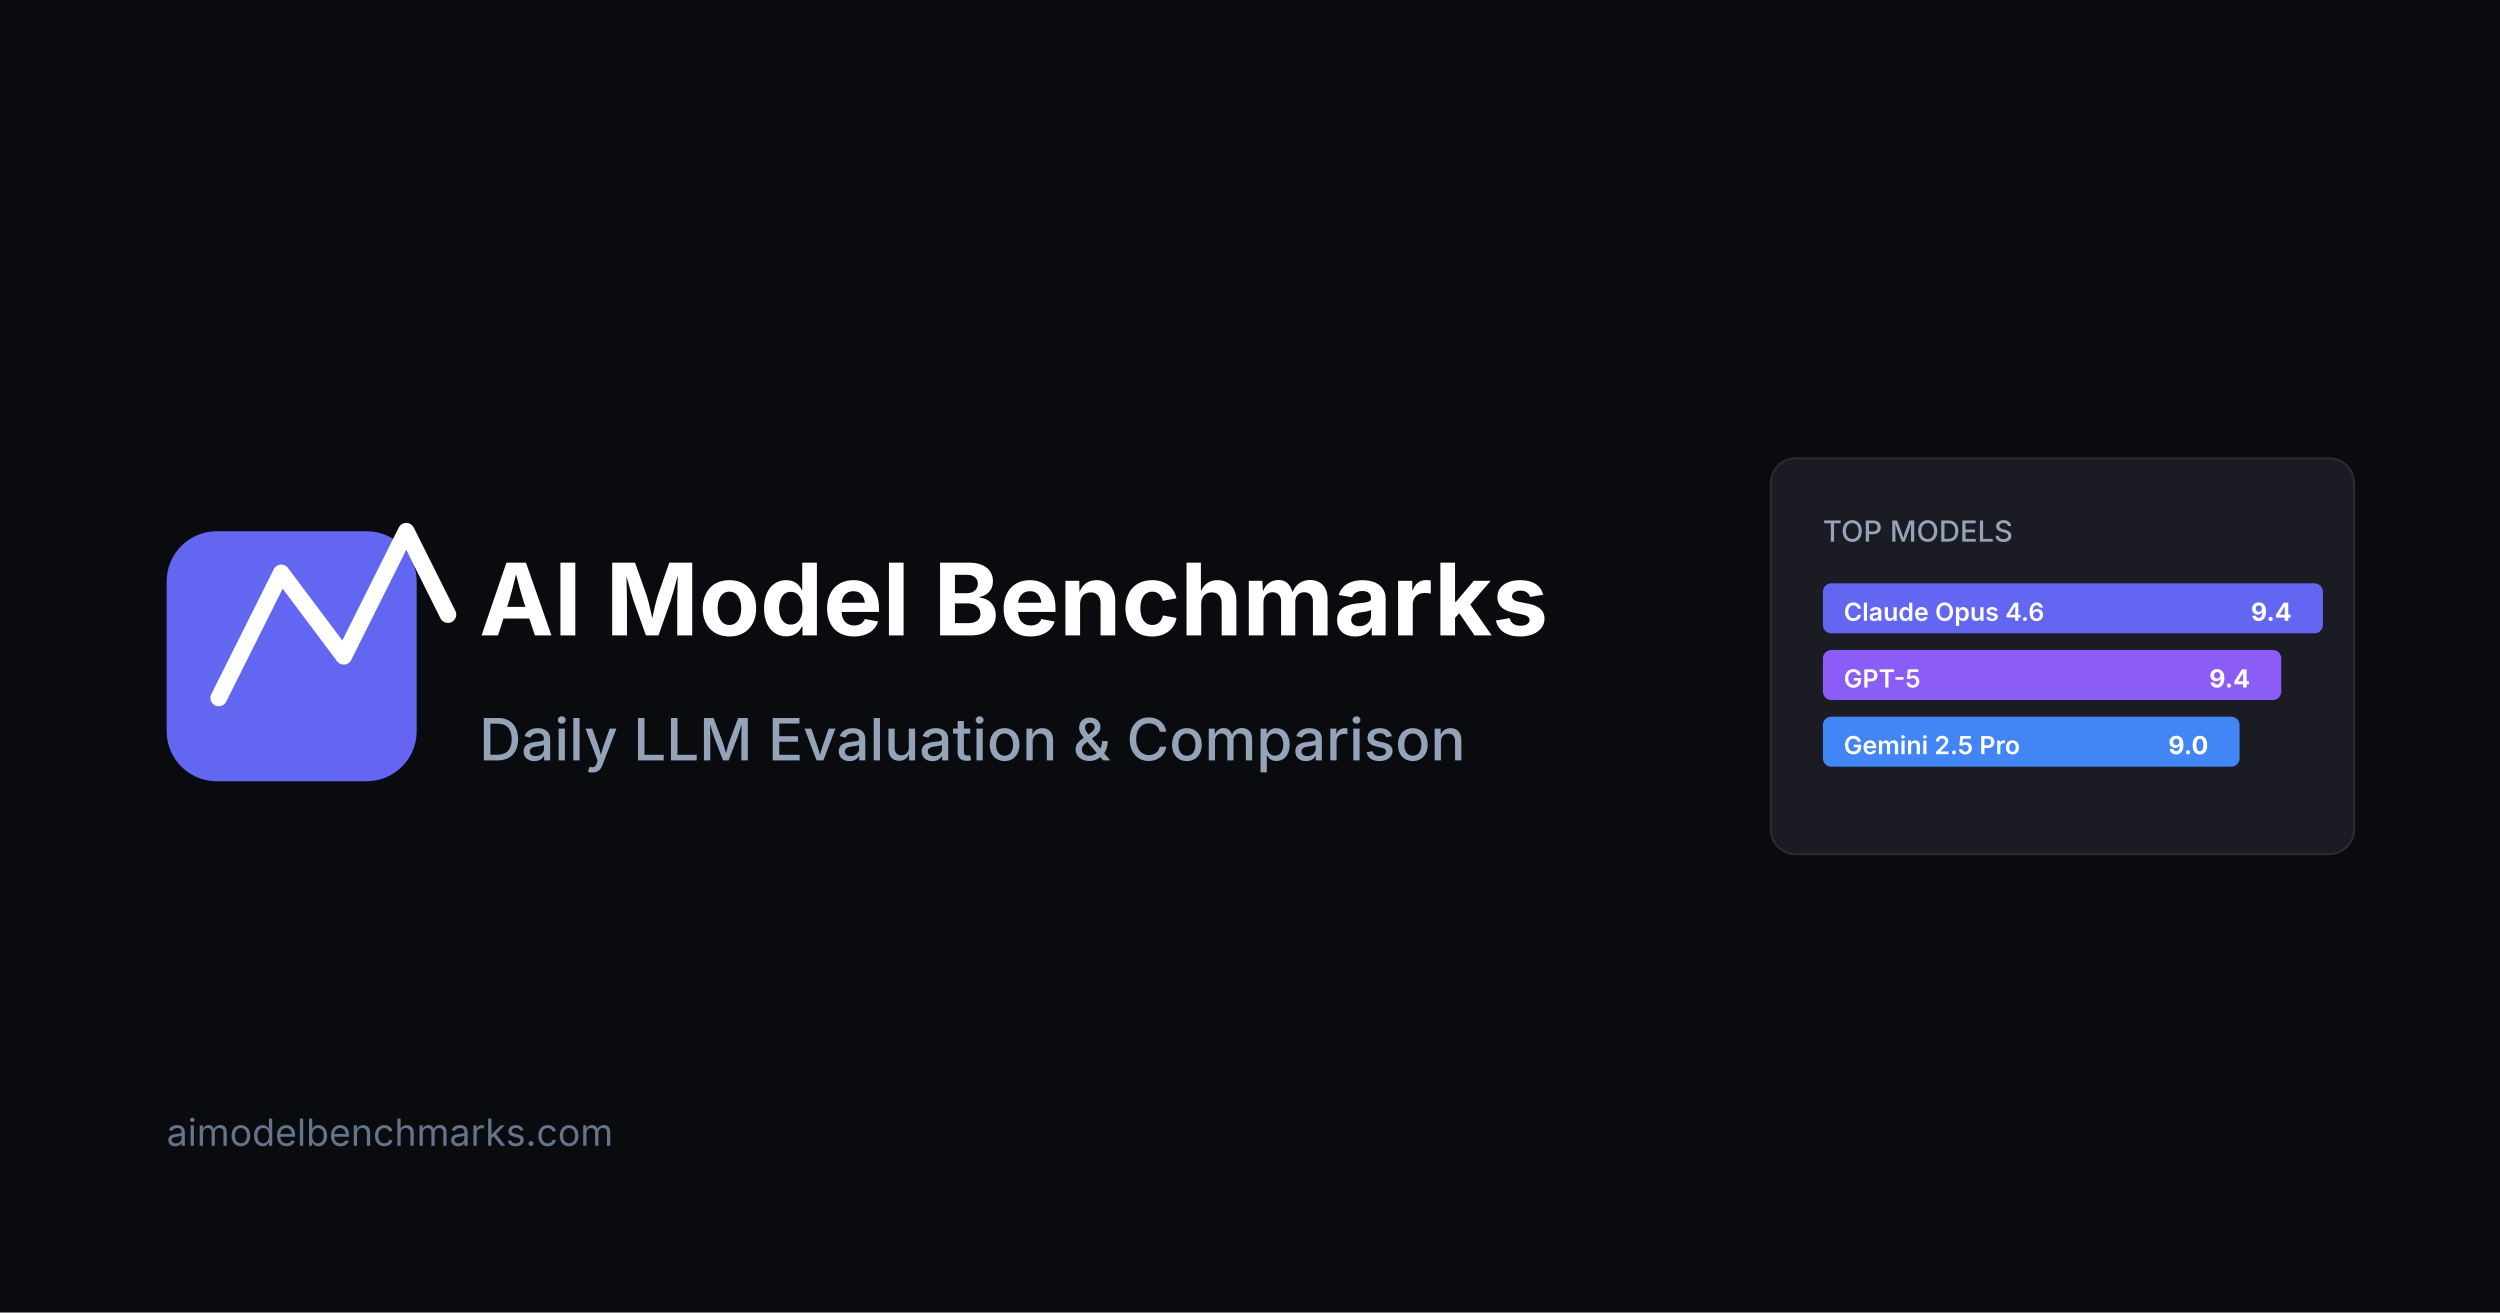
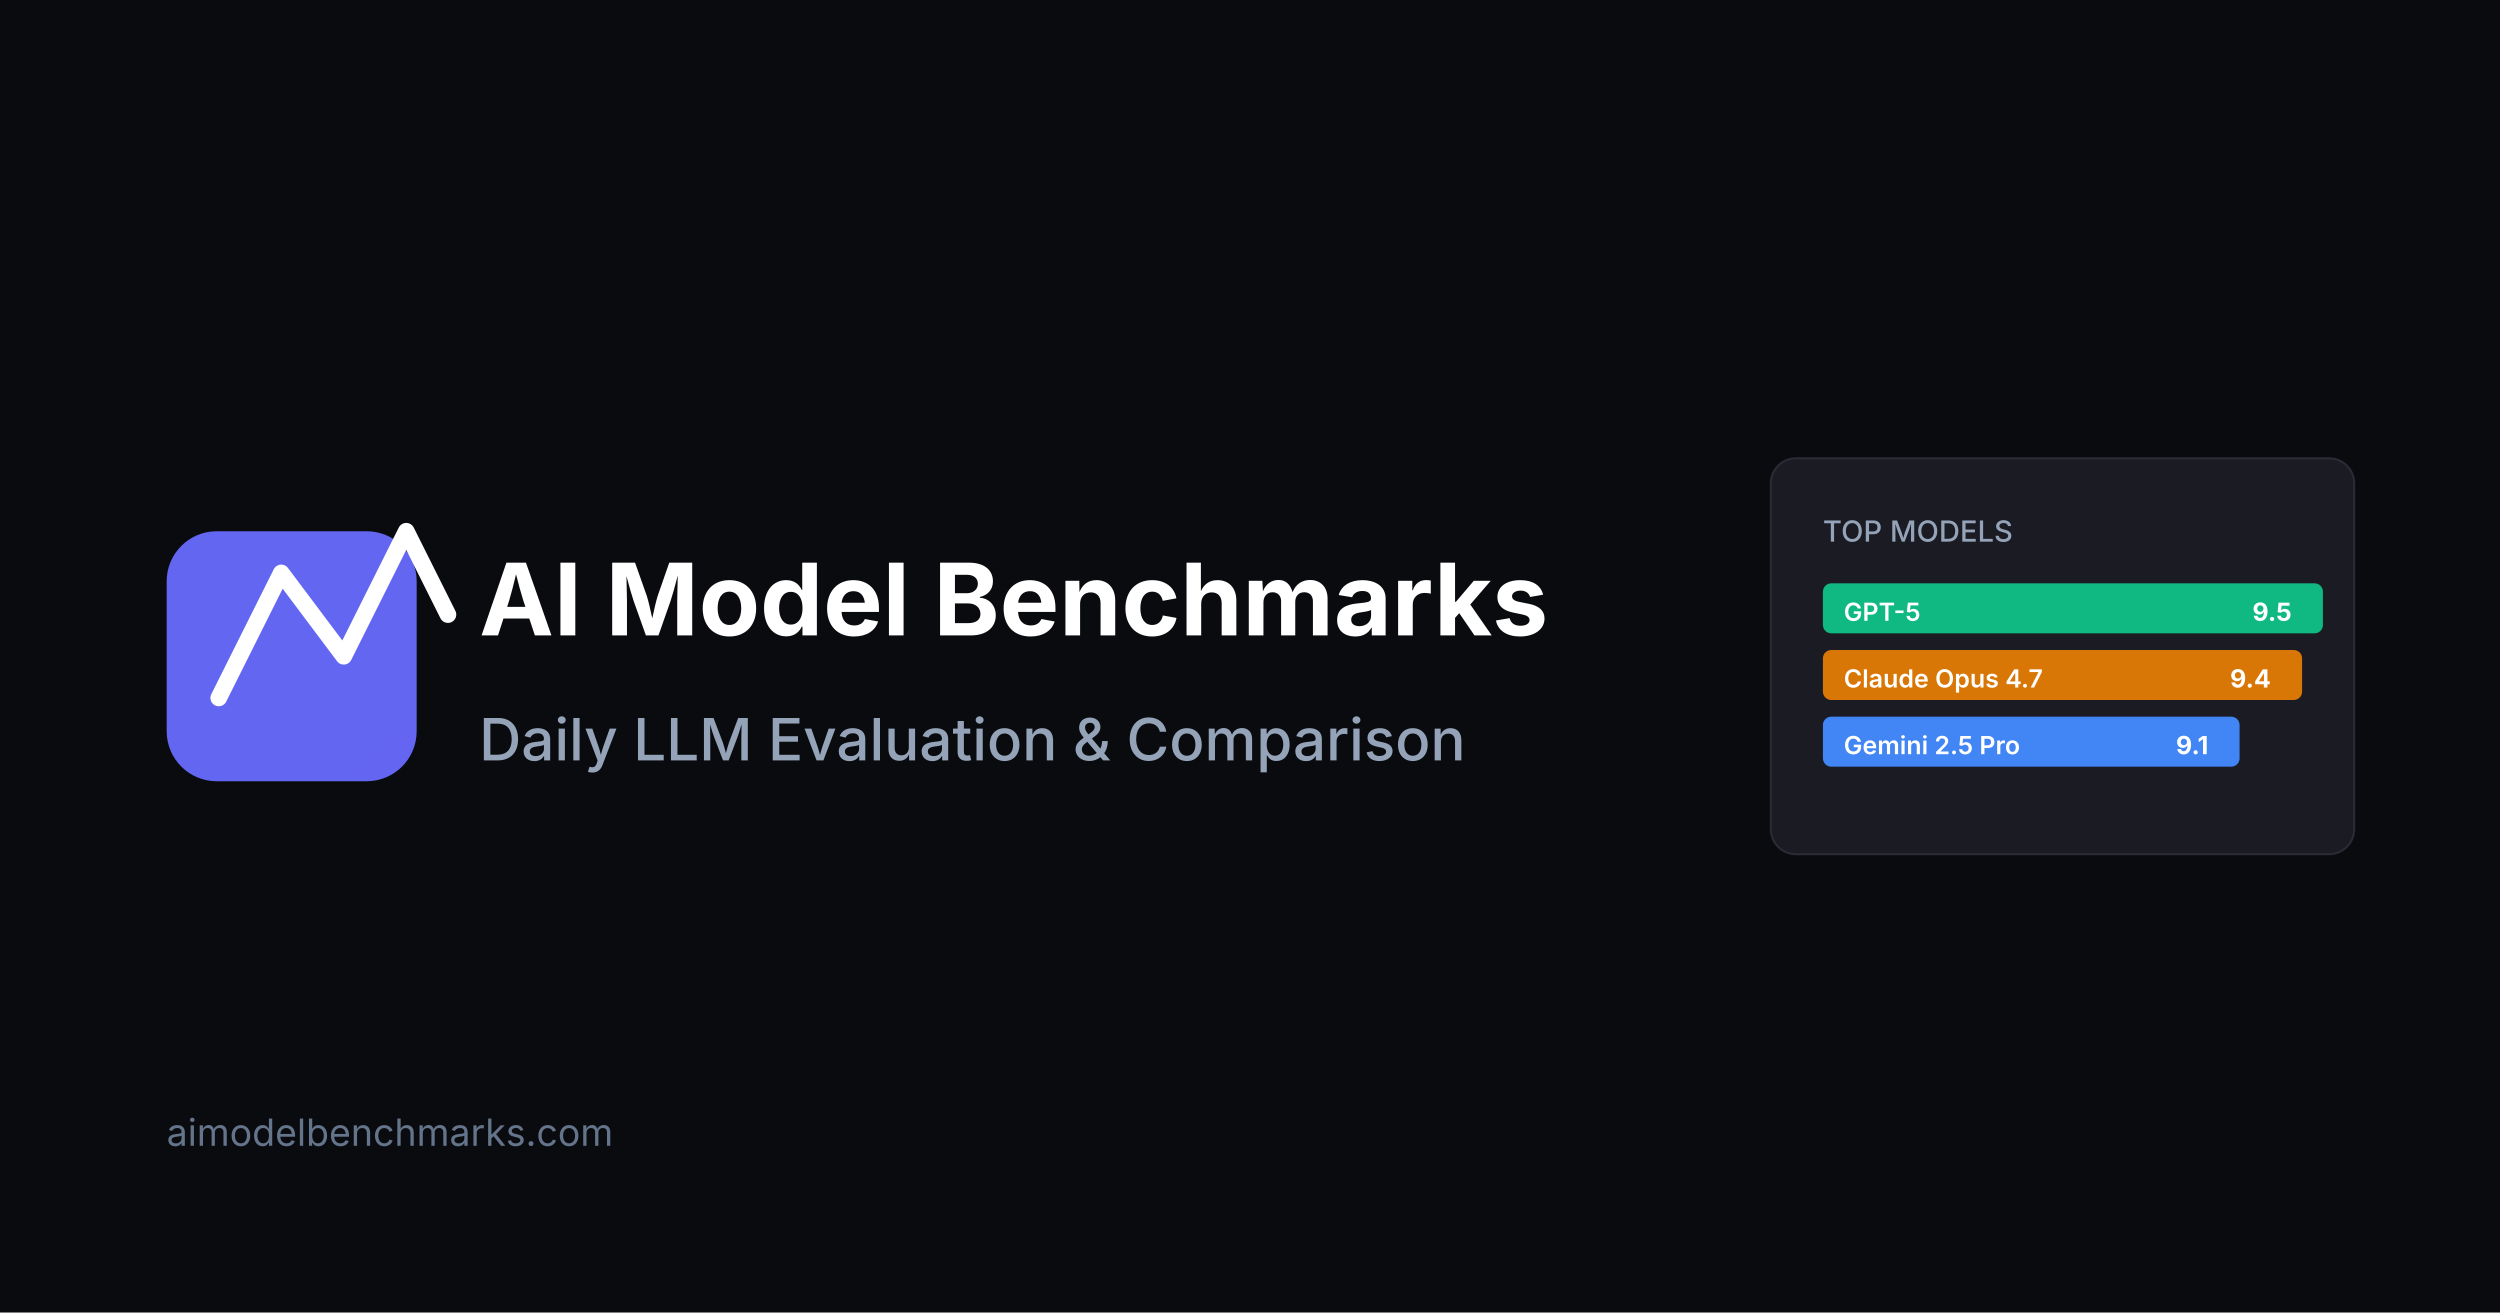
<svg xmlns="http://www.w3.org/2000/svg" width="1200" height="630" viewBox="0 0 1200 630" fill="none">
  <rect width="1200" height="630" fill="#0a0b0f" />
  <defs>
    <linearGradient id="logo-grad" x1="0" y1="0" x2="120" y2="120">
      <stop stop-color="#6366f1" />
      <stop offset="1" stop-color="#a855f7" />
    </linearGradient>
    <linearGradient id="text-grad" x1="0" y1="0" x2="800" y2="0">
      <stop stop-color="#6366f1" />
      <stop offset="1" stop-color="#a855f7" />
    </linearGradient>
  </defs>
  <rect x="80" y="255" width="120" height="120" rx="24" fill="url(#logo-grad)" />
  <path d="M105 335L135 275L165 315L195 255L215 295" stroke="white" stroke-width="8" stroke-linecap="round" stroke-linejoin="round" />
  <text x="230" y="305" fill="white" font-family="system-ui, -apple-system, sans-serif" font-size="48" font-weight="700">AI Model Benchmarks</text>
  <text x="230" y="365" fill="#94a3b8" font-family="system-ui, -apple-system, sans-serif" font-size="28" font-weight="500">Daily LLM Evaluation &amp; Comparison</text>
  <rect x="850" y="220" width="280" height="190" rx="12" fill="#1a1b23" stroke="#2a2b35" stroke-width="1" />
  <text x="875" y="260" fill="#94a3b8" font-family="system-ui, -apple-system, sans-serif" font-size="14" font-weight="500">TOP MODELS</text>
-   <rect x="875" y="280" width="240" height="24" rx="4" fill="#6366f1" />
-   <text x="885" y="298" fill="white" font-family="system-ui, -apple-system, sans-serif" font-size="12" font-weight="600">Claude Opus 4.6</text>
-   <text x="1100" y="298" fill="white" font-family="system-ui, -apple-system, sans-serif" font-size="12" font-weight="700" text-anchor="end">9.4</text>
-   <rect x="875" y="312" width="220" height="24" rx="4" fill="#8b5cf6" />
-   <text x="885" y="330" fill="white" font-family="system-ui, -apple-system, sans-serif" font-size="12" font-weight="600">GPT-5</text>
-   <text x="1080" y="330" fill="white" font-family="system-ui, -apple-system, sans-serif" font-size="12" font-weight="700" text-anchor="end">9.4</text>
+   <rect x="875" y="280" width="240" height="24" rx="4" fill="#10b981" />
+   <text x="885" y="298" fill="white" font-family="system-ui, -apple-system, sans-serif" font-size="12" font-weight="600">GPT-5</text>
+   <text x="1100" y="298" fill="white" font-family="system-ui, -apple-system, sans-serif" font-size="12" font-weight="700" text-anchor="end">9.5</text>
+   <rect x="875" y="312" width="230" height="24" rx="4" fill="#d97706" />
+   <text x="885" y="330" fill="white" font-family="system-ui, -apple-system, sans-serif" font-size="12" font-weight="600">Claude Opus 4.7</text>
+   <text x="1090" y="330" fill="white" font-family="system-ui, -apple-system, sans-serif" font-size="12" font-weight="700" text-anchor="end">9.4</text>
  <rect x="875" y="344" width="200" height="24" rx="4" fill="#4285f4" />
  <text x="885" y="362" fill="white" font-family="system-ui, -apple-system, sans-serif" font-size="12" font-weight="600">Gemini 2.5 Pro</text>
-   <text x="1060" y="362" fill="white" font-family="system-ui, -apple-system, sans-serif" font-size="12" font-weight="700" text-anchor="end">9.0</text>
+   <text x="1060" y="362" fill="white" font-family="system-ui, -apple-system, sans-serif" font-size="12" font-weight="700" text-anchor="end">9.1</text>
  <text x="80" y="550" fill="#64748b" font-family="system-ui, -apple-system, sans-serif" font-size="18">aimodelbenchmarks.com</text>
</svg>
